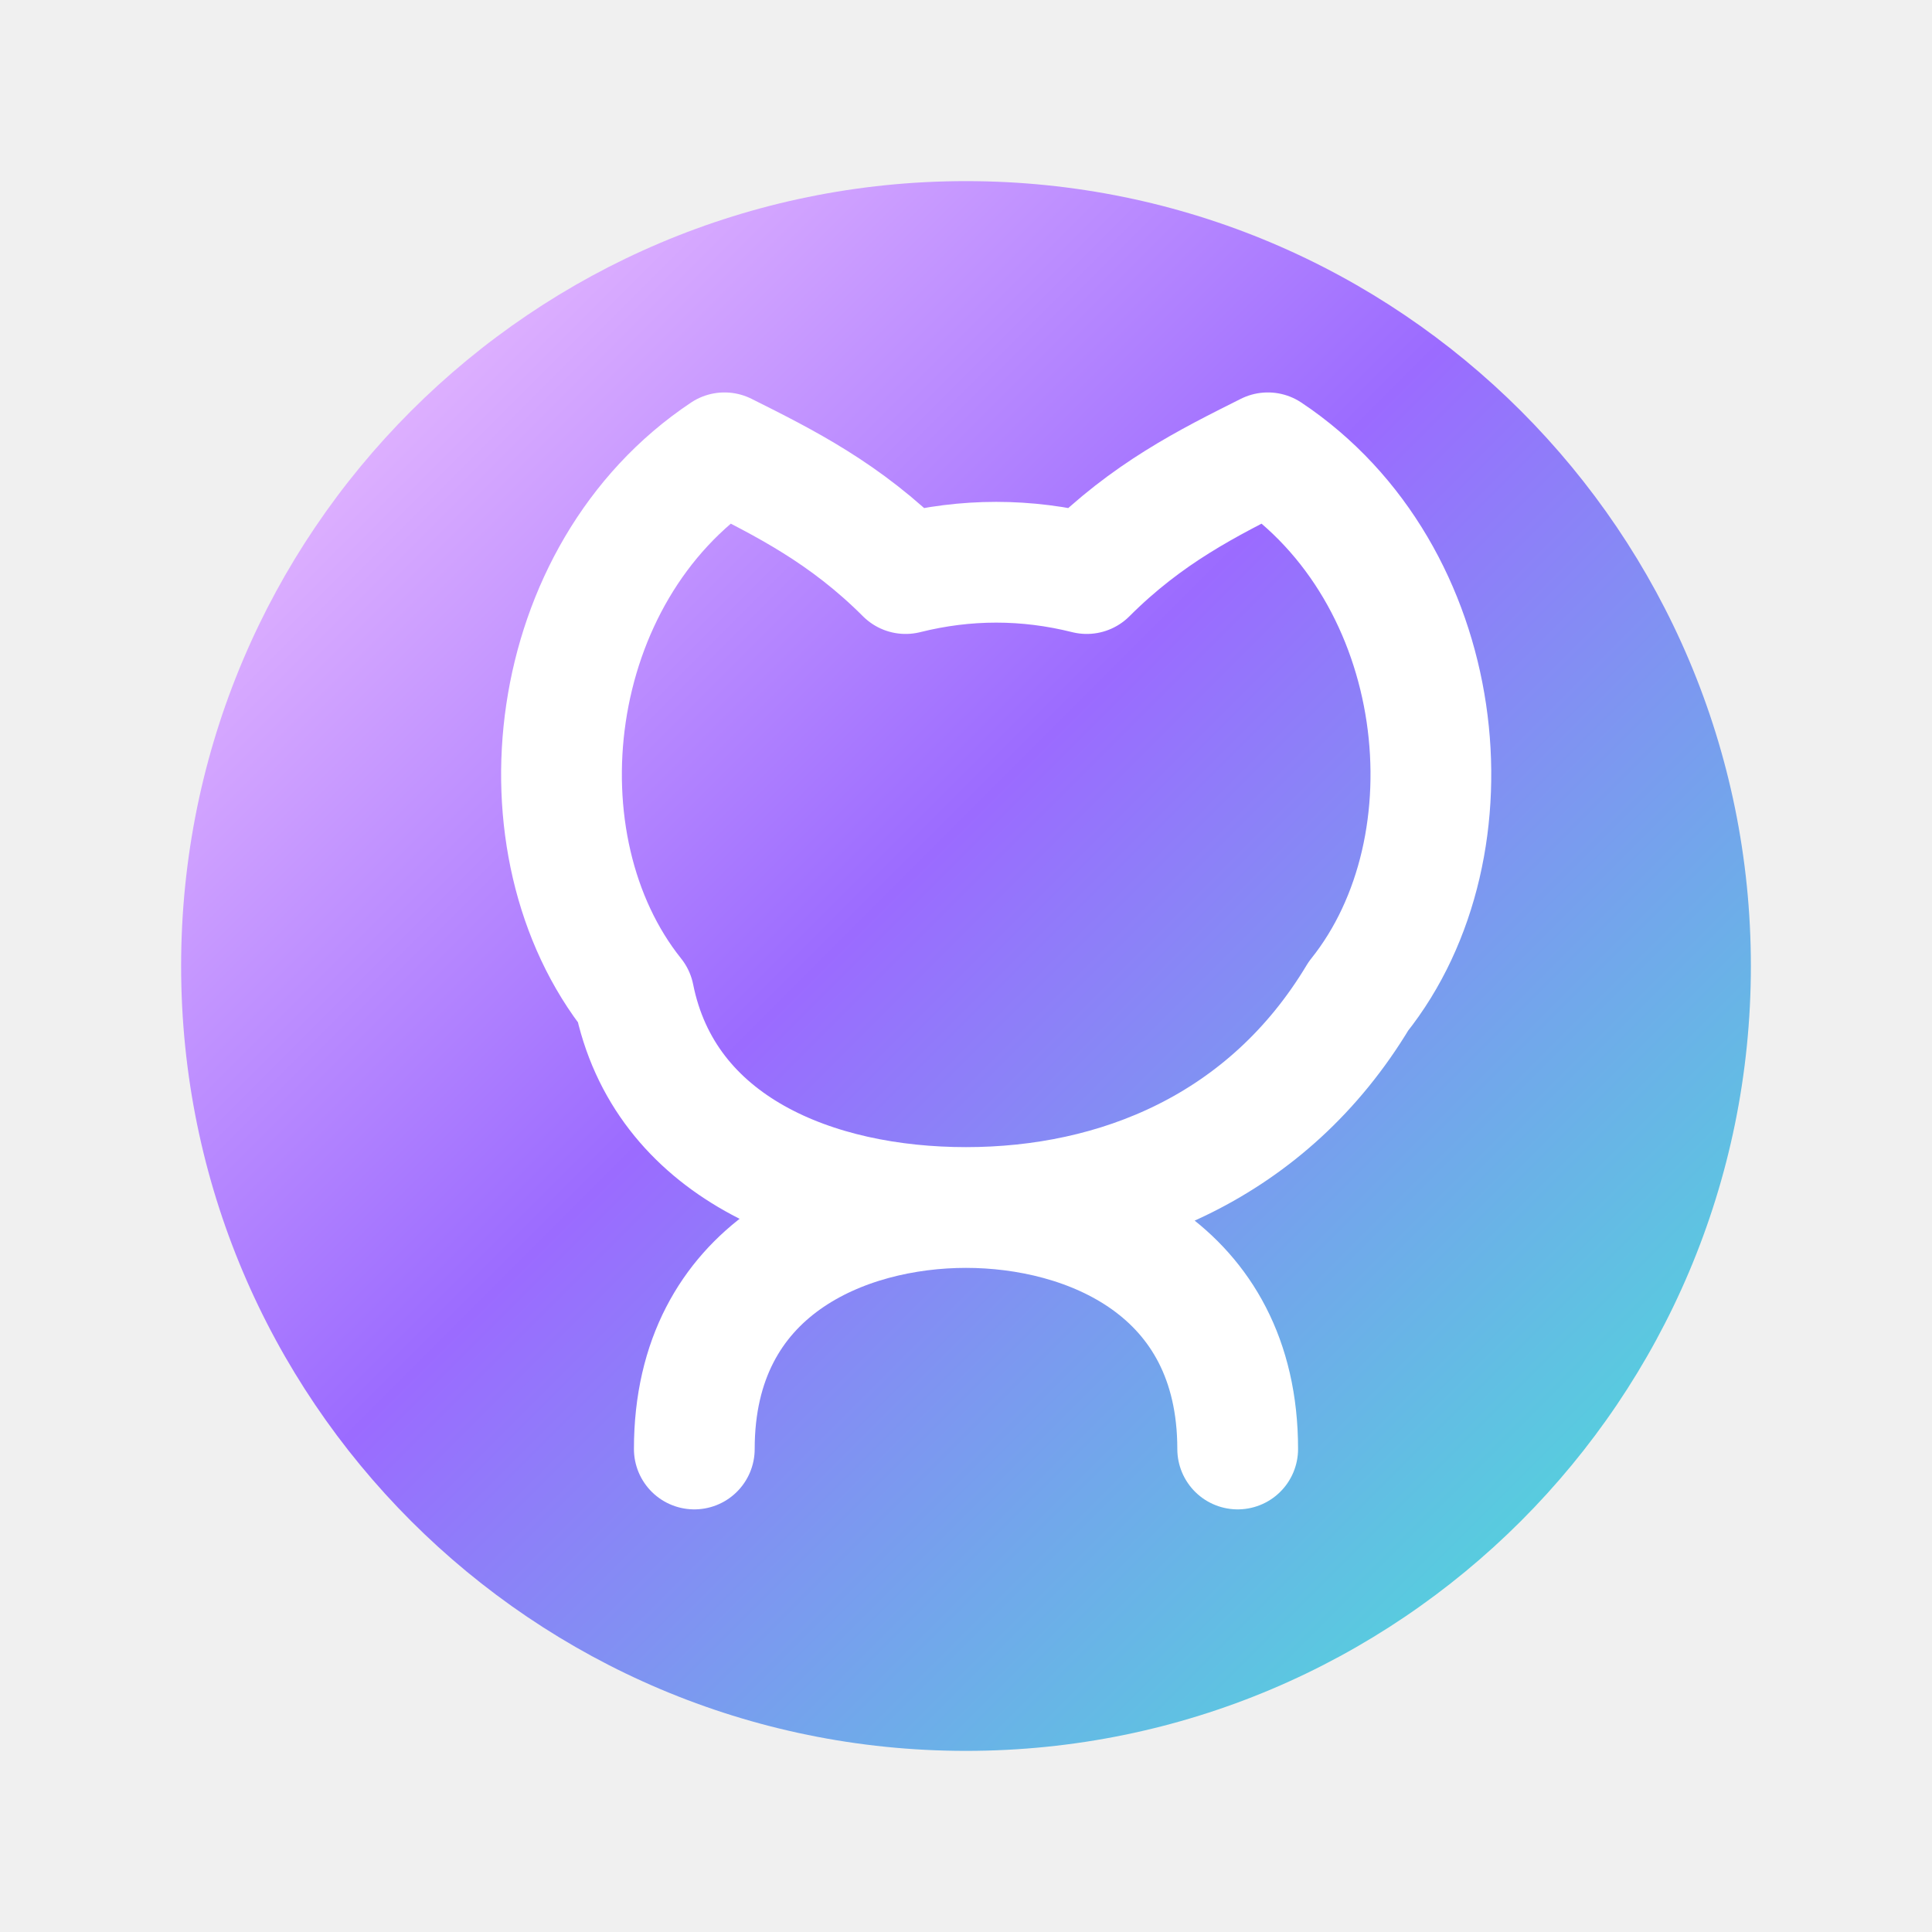
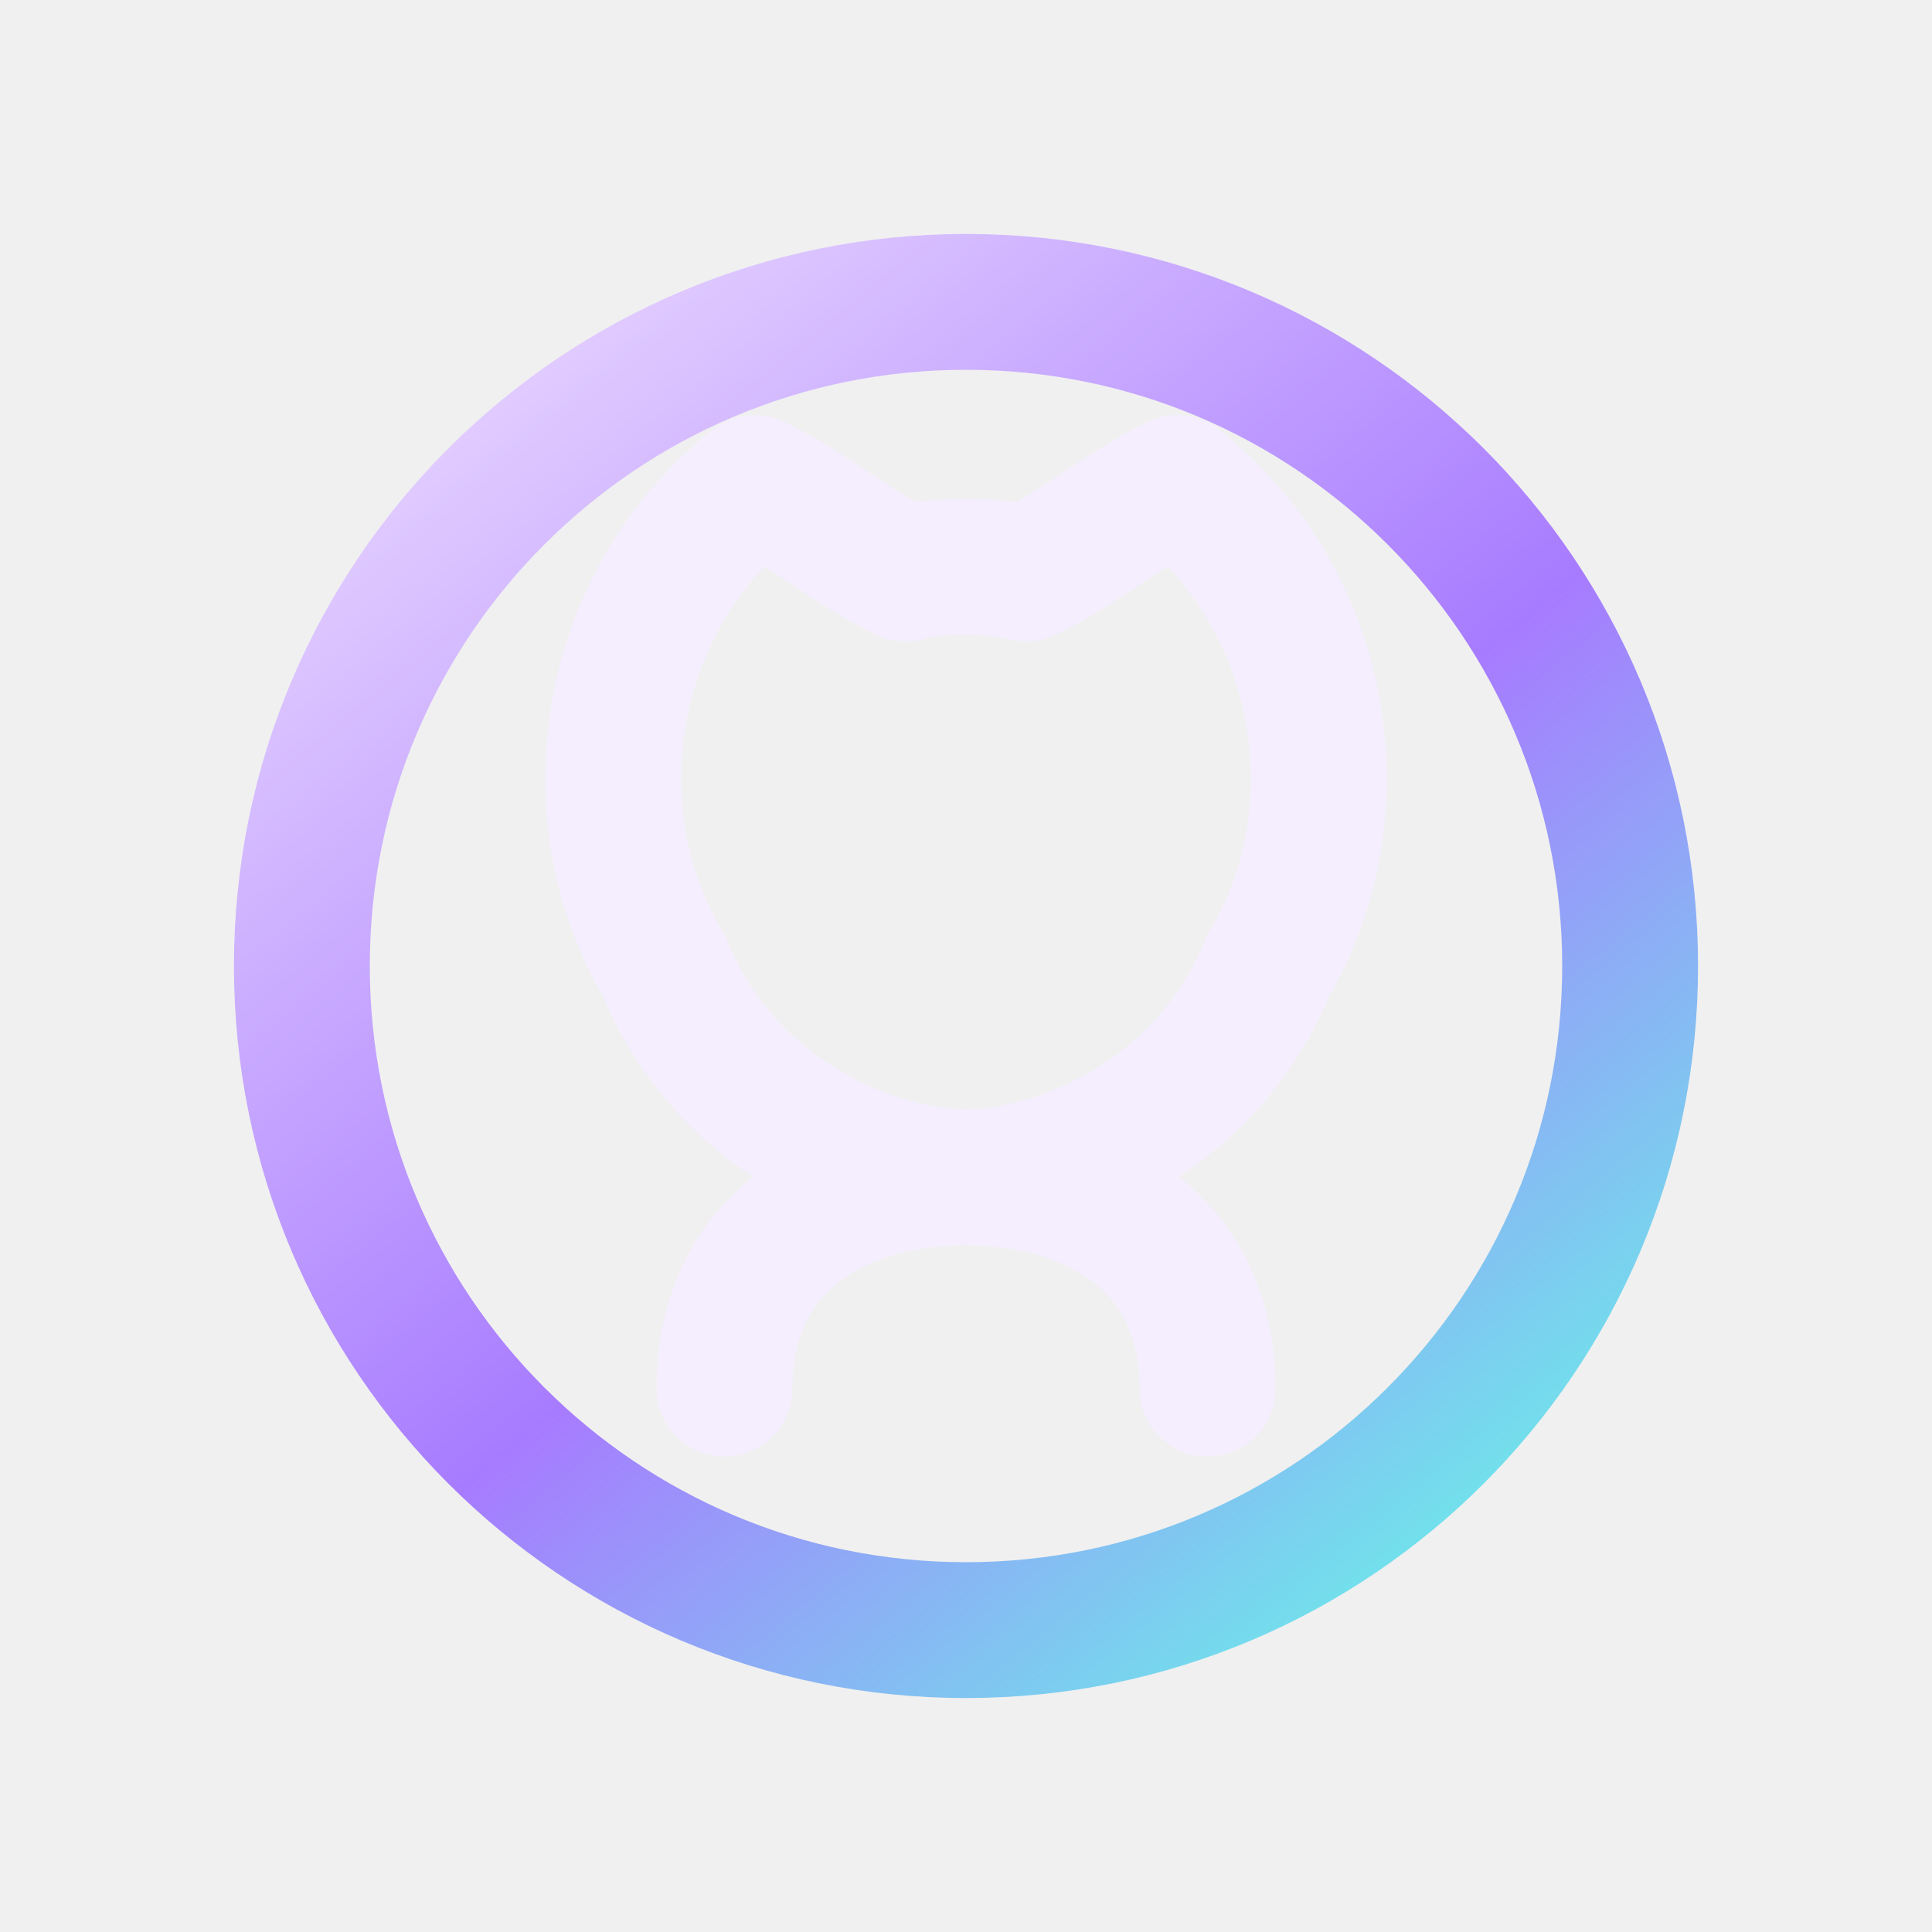
<svg xmlns="http://www.w3.org/2000/svg" viewBox="0 0 64 64">
  <defs>
-     <linearGradient id="g" x1="8" y1="8" x2="56" y2="56" gradientUnits="userSpaceOnUse">
-       <stop stop-color="#F4C7FF" />
-       <stop offset=".45" stop-color="#9B6BFF" />
-       <stop offset="1" stop-color="#46E6D6" />
+     <linearGradient id="accent" x1="14" y1="10" x2="50" y2="54" gradientUnits="userSpaceOnUse">
+       <stop stop-color="#E9D7FF" />
+       <stop offset="0.55" stop-color="#A77BFF" />
+       <stop offset="1" stop-color="#68F3E8" />
    </linearGradient>
-     <linearGradient id="s" x1="8" y1="8" x2="56" y2="56" gradientUnits="userSpaceOnUse">
-       <stop stop-color="#DCC8FF" />
-       <stop offset="1" stop-color="#60F5E6" />
+     <linearGradient id="soft" x1="8" y1="8" x2="56" y2="56" gradientUnits="userSpaceOnUse">
+       <stop stop-color="#2A2F55" />
+       <stop offset="1" stop-color="#171B34" />
    </linearGradient>
+     <filter id="shadow" x="-30%" y="-30%" width="160%" height="160%">
+       <feDropShadow dx="0" dy="6" stdDeviation="5" flood-color="#000000" flood-opacity="0.22" />
+     </filter>
  </defs>
-   <circle cx="32" cy="32" r="26" fill="url(#g)" />
-   <path d="M23 48c0-6 5-8 9-8s9 2 9 8M21 33c-4-5-3-14 3-18 2 1 4 2 6 4 2-.5 4-.5 6 0 2-2 4-3 6-4 6 4 7 13 3 18-3 5-8 7-13 7s-10-2-11-7Z" stroke="#fff" stroke-width="4" fill="none" stroke-linecap="round" stroke-linejoin="round" />
+   <circle cx="32" cy="32" r="22" stroke="url(#accent)" stroke-width="4.5" stroke-linecap="round" stroke-linejoin="round" fill="none" />
+   <path d="M24 46c0-5 4-7 8-7s8 2 8 7M22 32c-3-5-2-12 3-16 2 1 3 2 5 3 1-.3 3-.3 4 0 2-1 3-2 5-3 5 4 6 11 3 16-2 5-7 7-10 7s-8-2-10-7Z" stroke="#F4EEFF" stroke-width="4.5" stroke-linecap="round" stroke-linejoin="round" fill="none" />
</svg>
